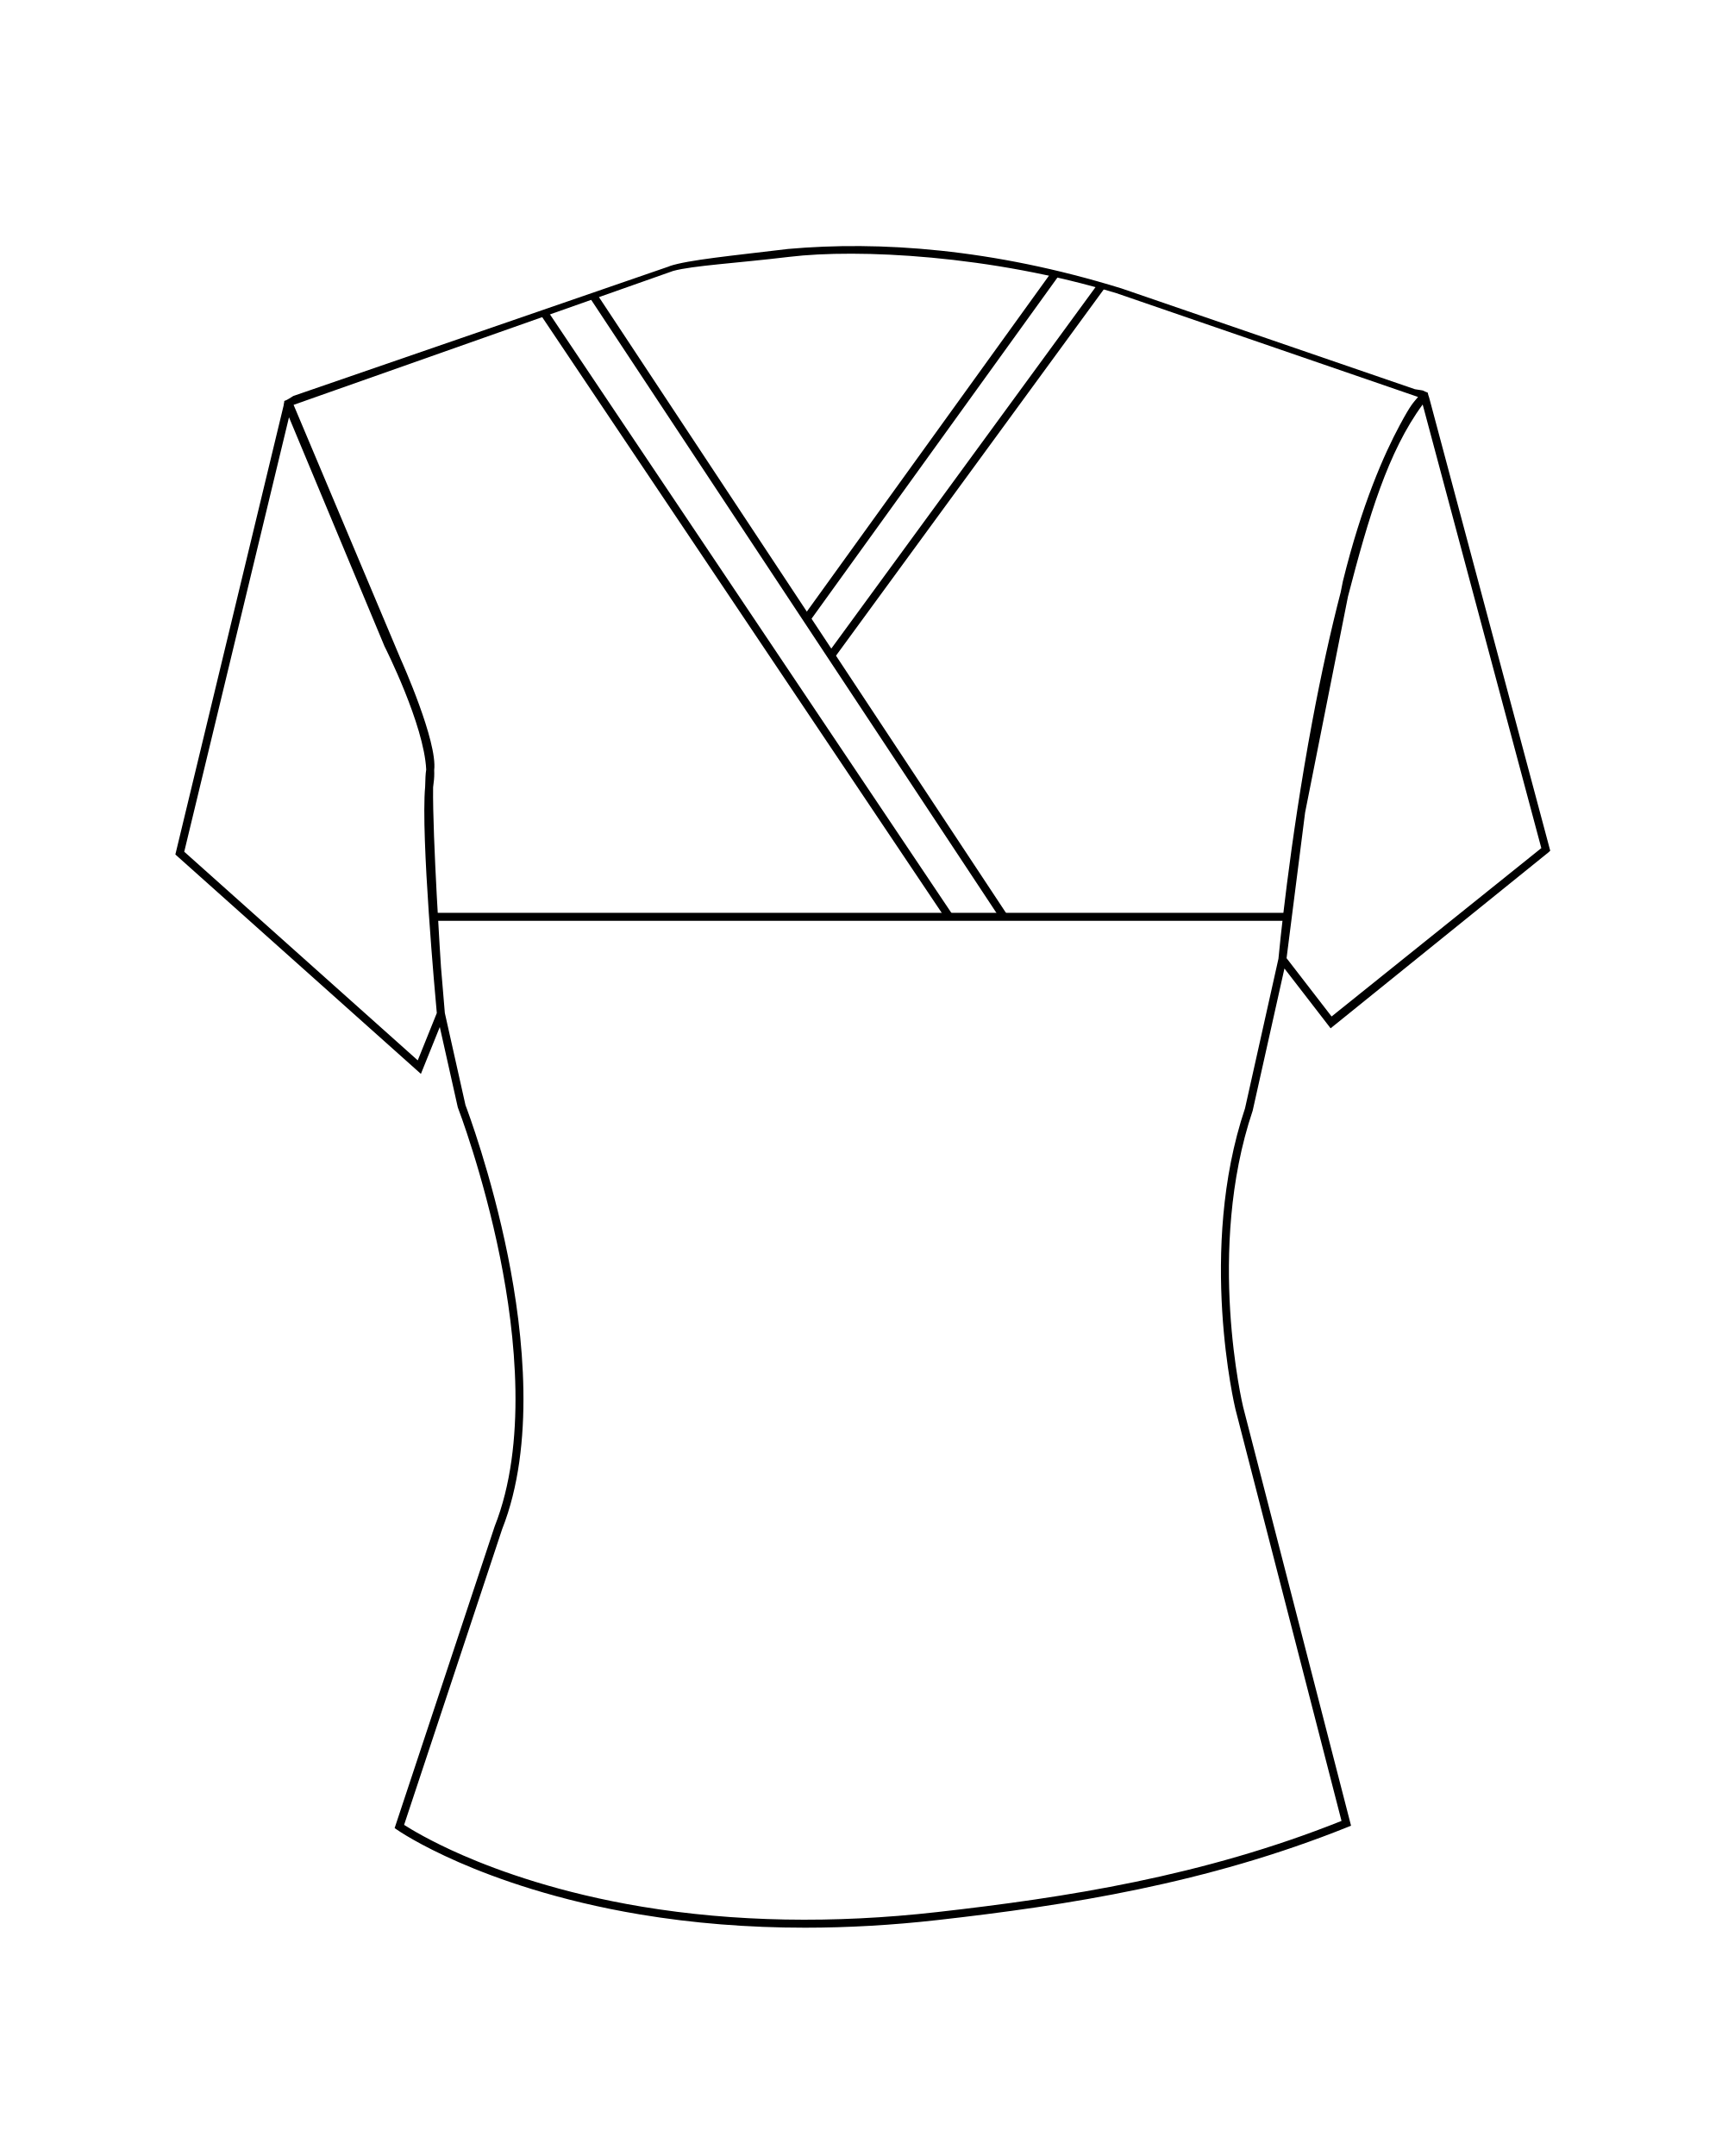
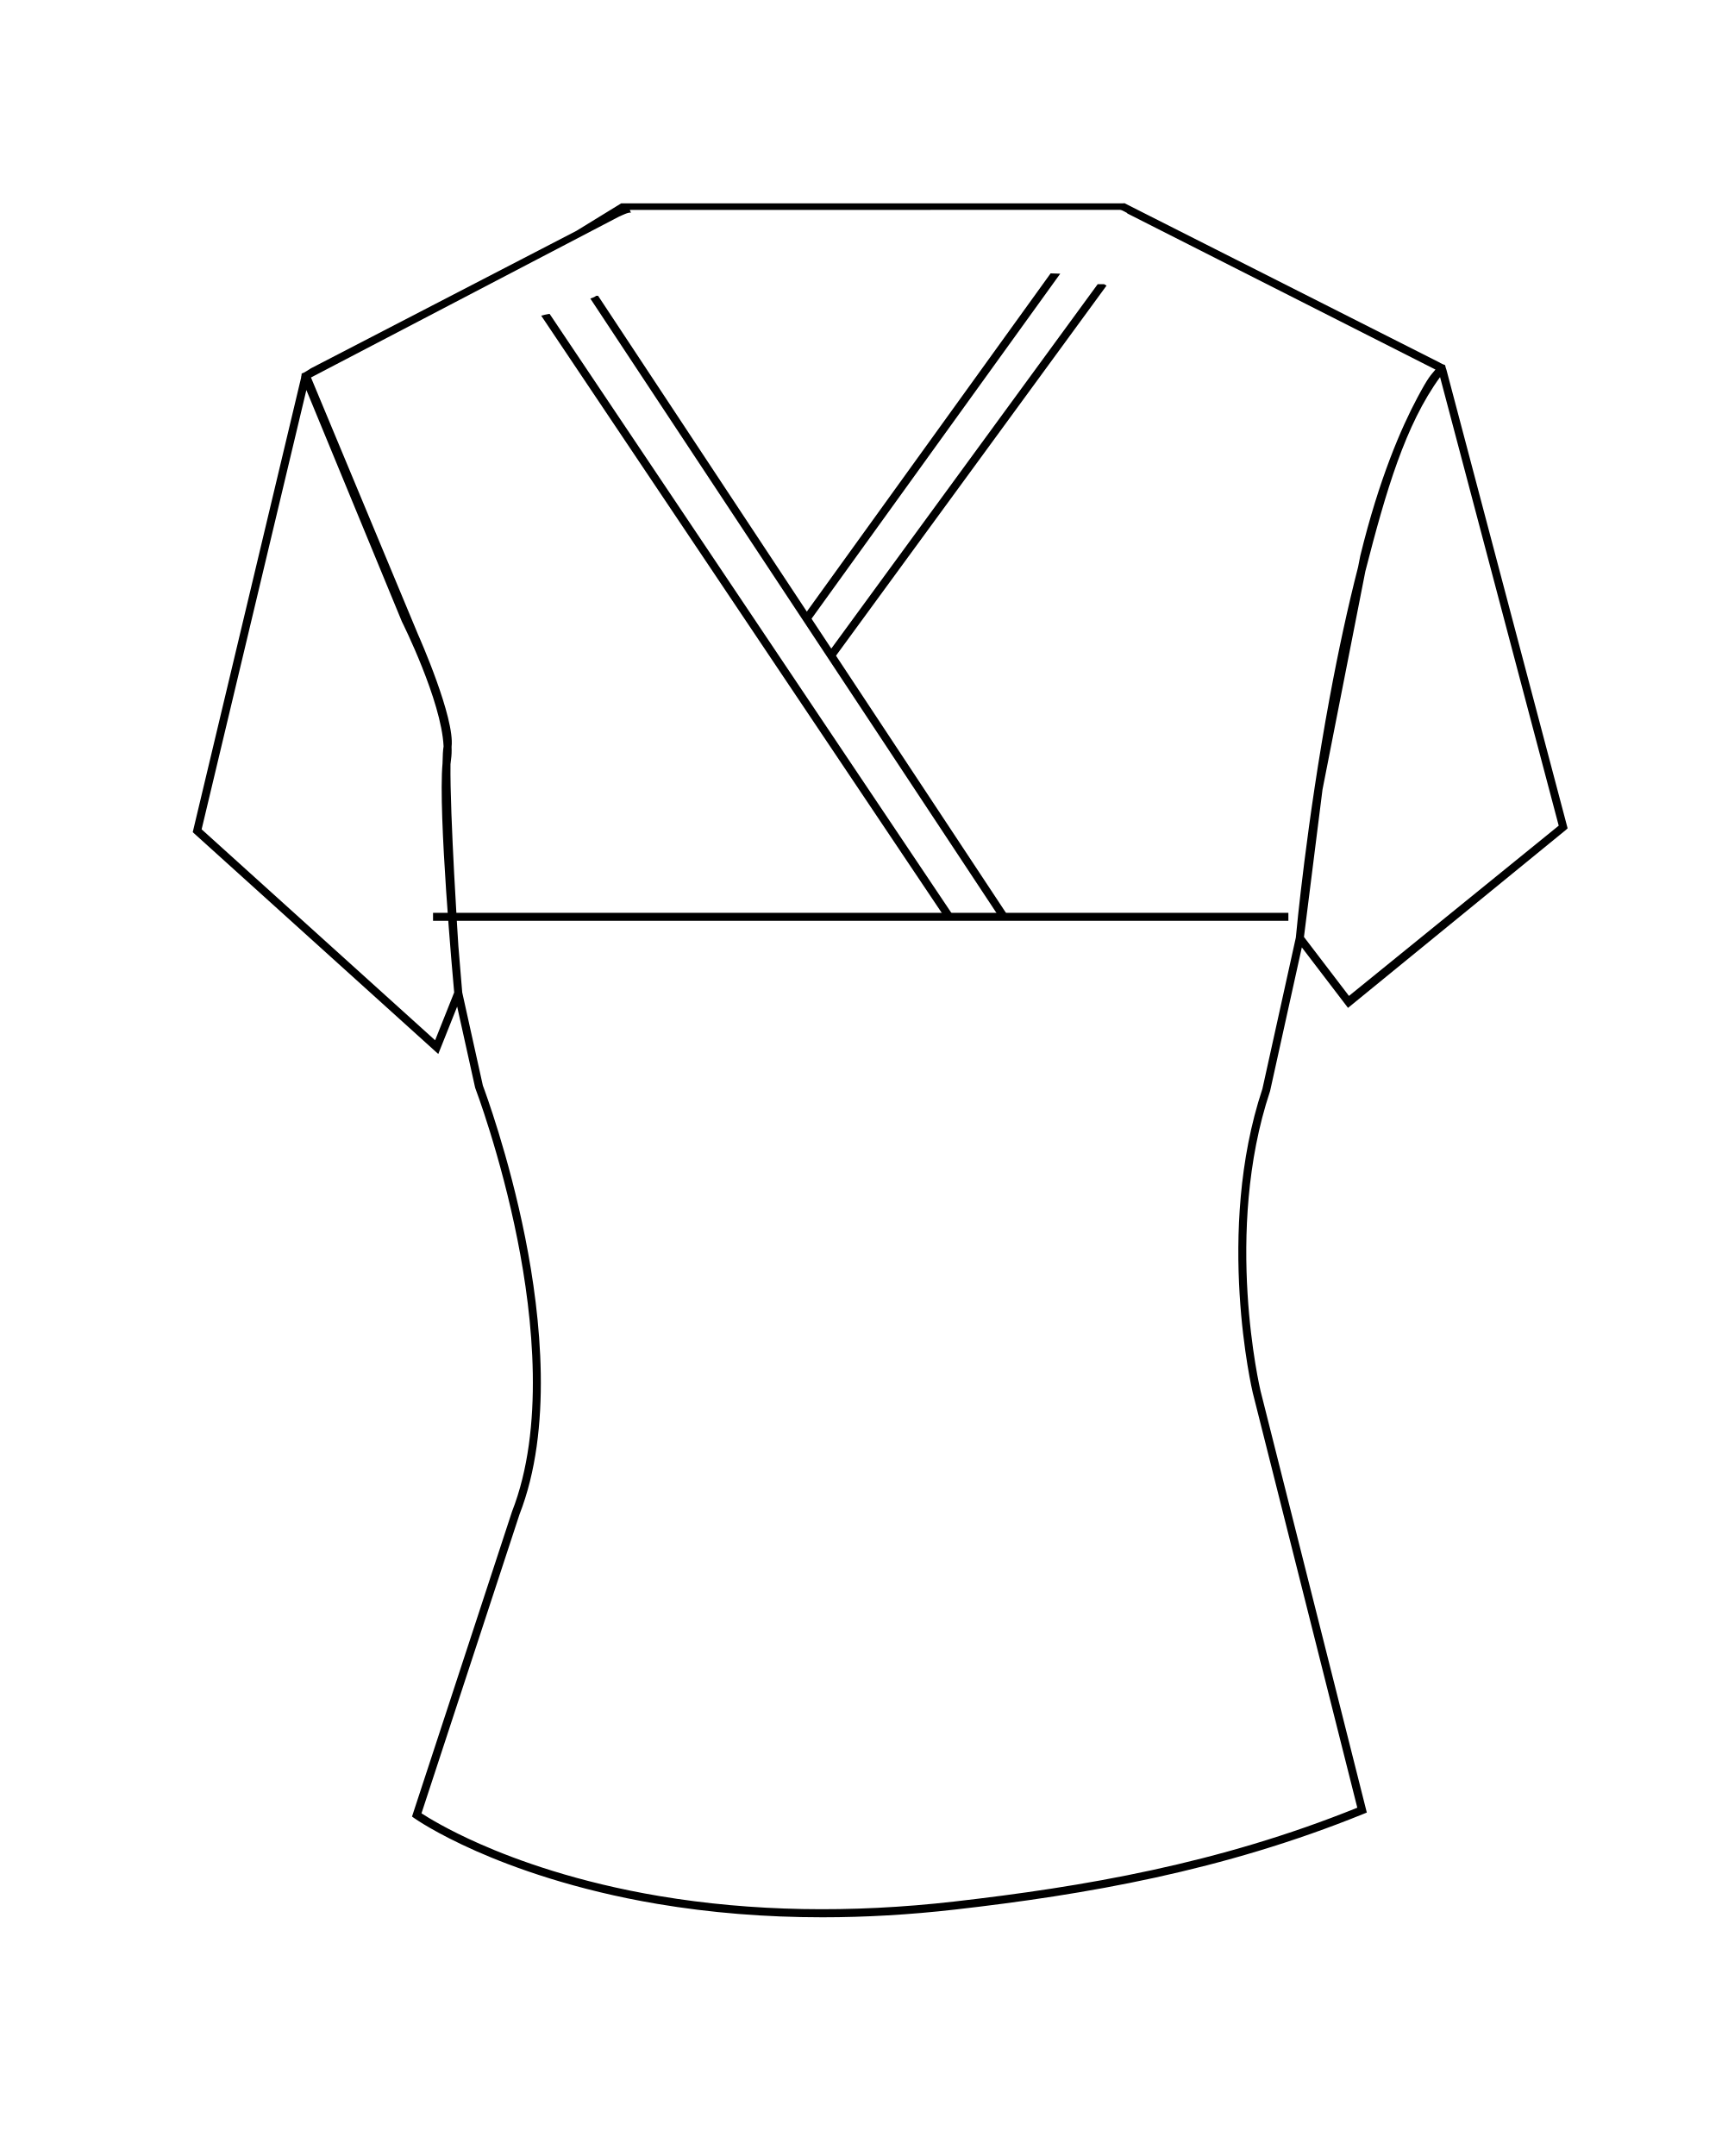
<svg xmlns="http://www.w3.org/2000/svg" id="Base_camisa" version="1.1" viewBox="0 0 1082 1350">
  <g id="Base_camisa1" data-name="Base_camisa">
-     <path d="M833.301,643.882l136.45-110.19,1.08-1.01-75.85-283.82c-.34-.92-.63-1.85-.83-2.81-.01-.06-.01-.13,0-.19-1.03-.39-2.05-.8-3.02-1.32-.06-.03-.11-.08-5.04-.83l-183.794-63.124c.025-.023-.025.023,0,0-81.039-25.027-151.656-29.765-208.692-24.71-35.037,4.227-62.587,6.838-74.309,10.757.018.021.03.044.048.065l-235.813,81.303c-.04.07-.09.13-.18.17-1.73.96-3.3,2.24-5.19,2.86h-.12c-.03.78-.15,1.54-.39,2.28l.07.16-67.9,281.58,153.77,137.37,11.83-29.35,11.24,50.16.11.35c.16.41,15.82,41.23,26.4,93.8,9.73,48.34,17.04,116.8-3.39,168.38l-62.64,188.9,1.53,1.07c.53.37,13.37,9.27,38.65,20.32,23.25,10.16,61.84,24.09,113.62,32.72,33.06,5.51,67.57,8.27,103.2,8.27,27.03,0,54.71-1.59,82.9-4.77,81.61-9.2,168.74-22.83,257-58.27l2.05-.82-67.55-262.09c-.24-.97-23.47-98.35,5.94-185.61l.04-.12h-.01l19.87-88.93,28.92,37.45h0ZM965.251,531.052l-131.35,105.43-28.19-36.51,11.61-91.21,26.86-135.29c12.92-49.82,25.04-90.69,46.77-120.19l74.3,277.77ZM261.611,663.972v-.02h0l-146.23-130.63,65.6-272.03,59.81,143.37.08.17c.27.53,24.7,48.91,26.04,77.05-.01.08-.01.16-.03.24-.36,2.17-.55,5.79-.63,10.43-2.81,30.9,6.4,132.1,7.3,141.78l-11.94,29.64h0ZM779.691,694.012c-29.82,88.63-6.26,187.28-6.01,188.31l66.44,257.86c-87.03,34.77-172.93,48-253.39,57.1-64.84,7.33-126.96,6.19-184.63-3.38-51.3-8.52-89.5-22.27-112.52-32.31-20.06-8.75-32.39-16.28-36.51-18.93l61.38-185.12c20.85-52.73,13.47-122.21,3.6-171.22-10.31-51.19-25.41-91.35-26.55-94.36l-12.92-57.66-2.41-28.7c-.06-.93-5.37-81.43-4.94-112.62.1-1.07.21-2.06.34-2.93.36-2.41.45-5.04.34-7.85,2.13-17.88-20.12-67.61-21.06-69.69l-66.99-159.01,237.711-83.856c12.399-3.371,39.512-4.826,72.852-8.832,42.63-5.118,126.29-1.095,204.793,22.786h0l188.843,64.962c-3.08,3.8-4.08,3.94-11.45,17.64-9.72,18.05-23.79,49.66-35.63,97.76l-1.36,6.83c-6.32,24.35-12.28,51.42-17.85,81.18-14.38,76.84-20.79,144.52-21.14,148.32l-20.94,93.72h0Z" />
+     <path d="M795.4,683.14l19.87-89.92,28.92,37.87,136.45-111.42,1.08-1.02-75.85-286.98c-.34-.93-.63-1.87-.83-2.84-.01-.06-.01-.13,0-.19-1.03-.39-2.05-.81-3.02-1.33-.06-.03-.11-.08-.15-.14l-197.88-100.04-.13.22h-314.87l-28,17.19-166.57,86.25c-.04.07-.09.13-.18.17-1.73.97-3.3,2.26-5.19,2.89h-.12c-.03.79-.15,1.56-.39,2.31l.07.16-67.91,284.75,153.77,138.9,11.83-29.68,11.24,50.72.11.35c.16.41,15.82,41.69,26.4,94.84,9.73,48.88,17.04,118.1-3.39,170.26l-62.64,191,1.53,1.08c.53.37,13.37,9.37,38.65,20.55,23.25,10.27,61.84,24.36,113.62,33.08,33.06,5.57,67.57,8.36,103.2,8.36,27.03,0,54.71-1.61,82.9-4.82,81.61-9.3,167.74-24.1,256-59.93l2.05-.83-66.55-264c-.24-.98-23.47-99.45,5.94-187.68l.04-.12h0ZM976.14,517l-131.35,106.6-28.19-36.92,11.61-92.23,26.86-136.8c12.93-50.38,25.04-91.7,46.77-121.53l74.3,280.86h0ZM272.5,651.38l-146.23-132.09,65.59-275.07,59.81,144.97.08.17c.27.54,24.7,49.45,26.04,77.91v.12c-.38,2.18-.58,5.88-.66,10.67-2.81,31.24,6.4,133.57,7.3,143.36l-11.94,29.97h0ZM784.57,872.19l65.44,259.72c-87.03,35.16-171.93,49.55-252.39,58.75-64.84,7.41-126.96,6.26-184.63-3.42-51.3-8.61-89.5-22.52-112.52-32.67-20.06-8.85-32.39-16.46-36.51-19.14l61.38-187.18c20.85-53.32,13.47-123.57,3.6-173.13-10.31-51.76-25.41-92.37-26.55-95.41l-12.92-58.3-2.41-29.02c-.06-.94-5.37-82.34-4.94-113.87.1-1.08.21-2.08.34-2.96.36-2.44.45-5.1.34-7.94,2.13-18.08-20.12-68.36-21.06-70.47l-66.99-160.78,193.24-100.91.03.04c1.1-.49,5.64-2.8,7.09-2.3.92.32-.86-.43,0,0l-.7-1.77,307.11-.02h0c1.67.19,4.48,2.24,4.19,1.79l.29.46,192.95,97.74c-3.08,3.84-4.08,3.98-11.45,17.84-9.72,18.25-23.79,50.21-35.63,98.85l-1.36,6.91c-6.32,24.62-12.28,51.99-17.85,82.08-14.38,77.7-20.79,146.13-21.14,149.97l-20.94,94.76c-29.82,89.62-6.26,189.37-6.01,190.41v-.02h0Z" />
  </g>
  <line x1="271.191" y1="574.078" x2="806.848" y2="574.078" fill="none" stroke="#000" stroke-miterlimit="10" stroke-width="5" />
  <g>
    <path d="M374.551,185.222h-1.157c-.02.015-.037.031-.057.046-1.086.802-2.364,1.244-3.64,1.678l255.201,386.011h5.993L374.551,185.222Z" />
    <path d="M344.202,196.548c-.026.003-.051.011-.078.013-.208.017-.415.042-.623.066-1.55.231-3.064.637-4.582,1.022l251.76,375.308h6.021l-252.499-376.409Z" />
  </g>
  <g>
    <path d="M522.995,411.308l169.977-232.475c-.509-.307-1.018-.613-1.541-.894h-4l-167.929,229.675v3.694h3.493Z" />
    <path d="M657.95,171.173l-153.436,212.836v4.606h2.843l156.615-217.245c-2.006-.117-4.014-.177-6.022-.197Z" />
  </g>
</svg>
